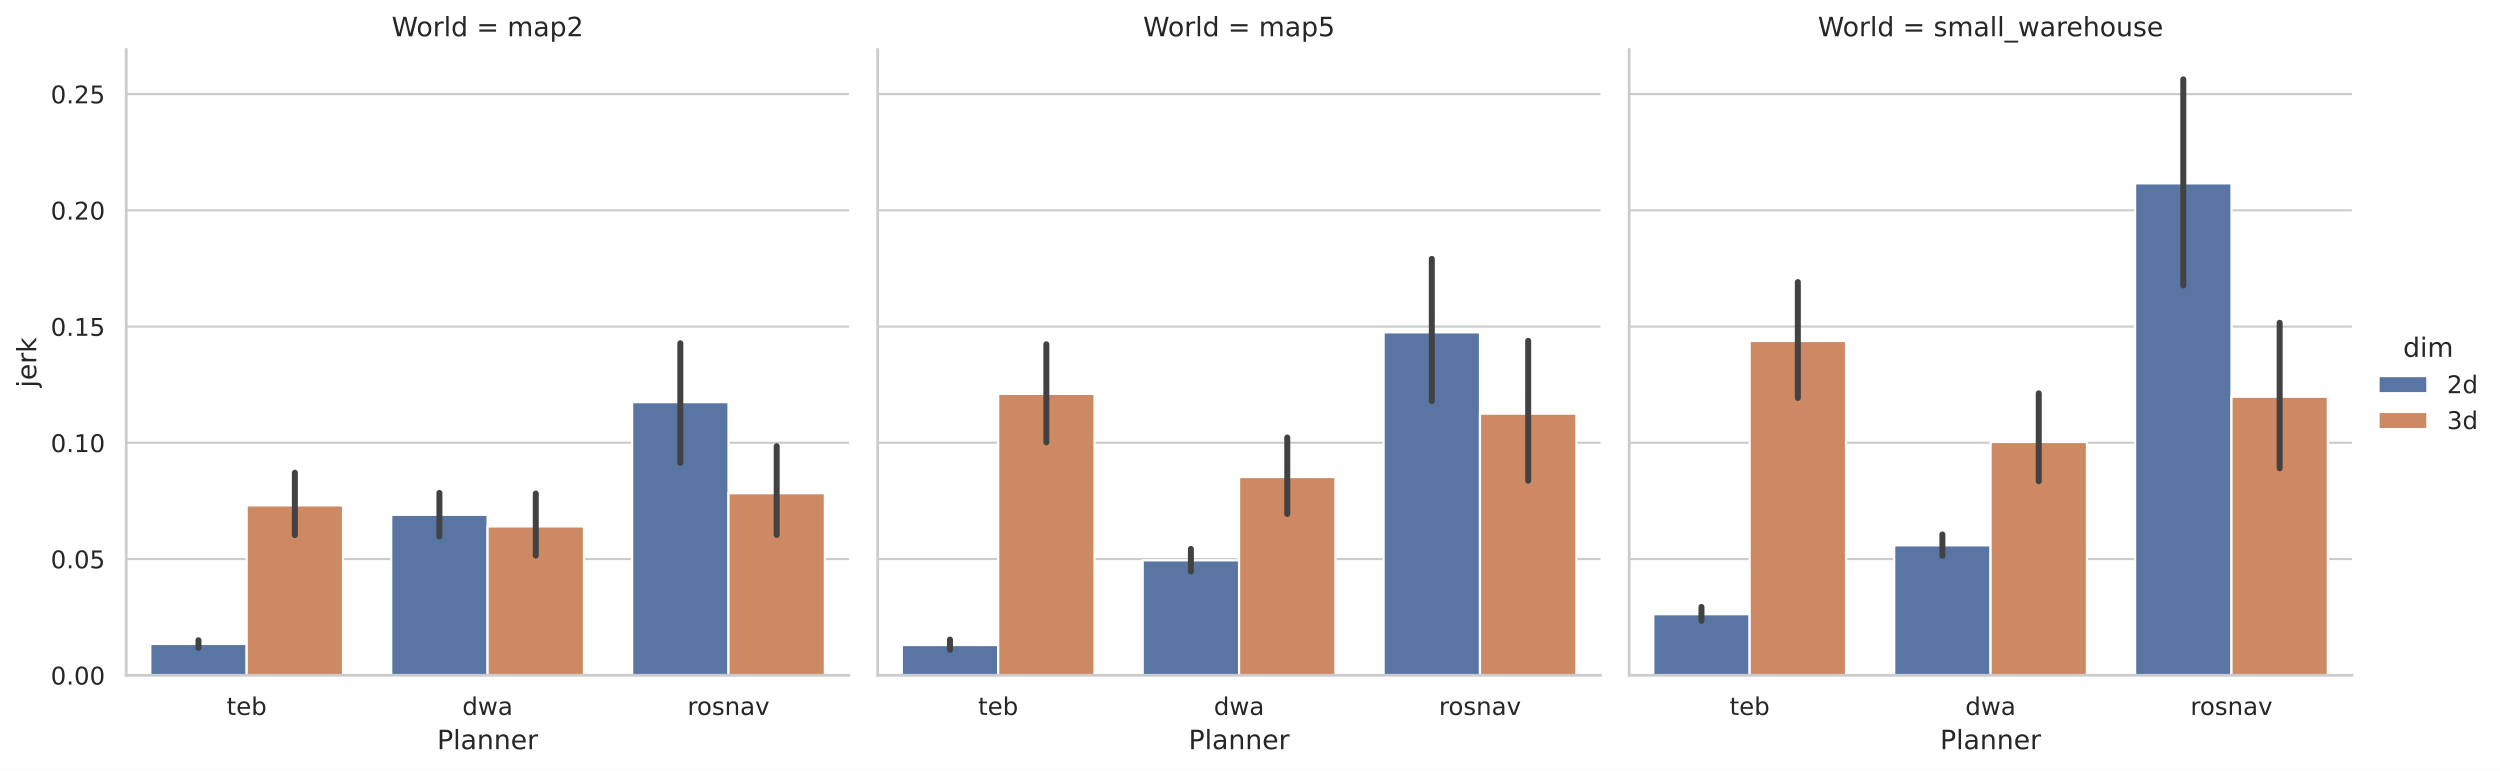
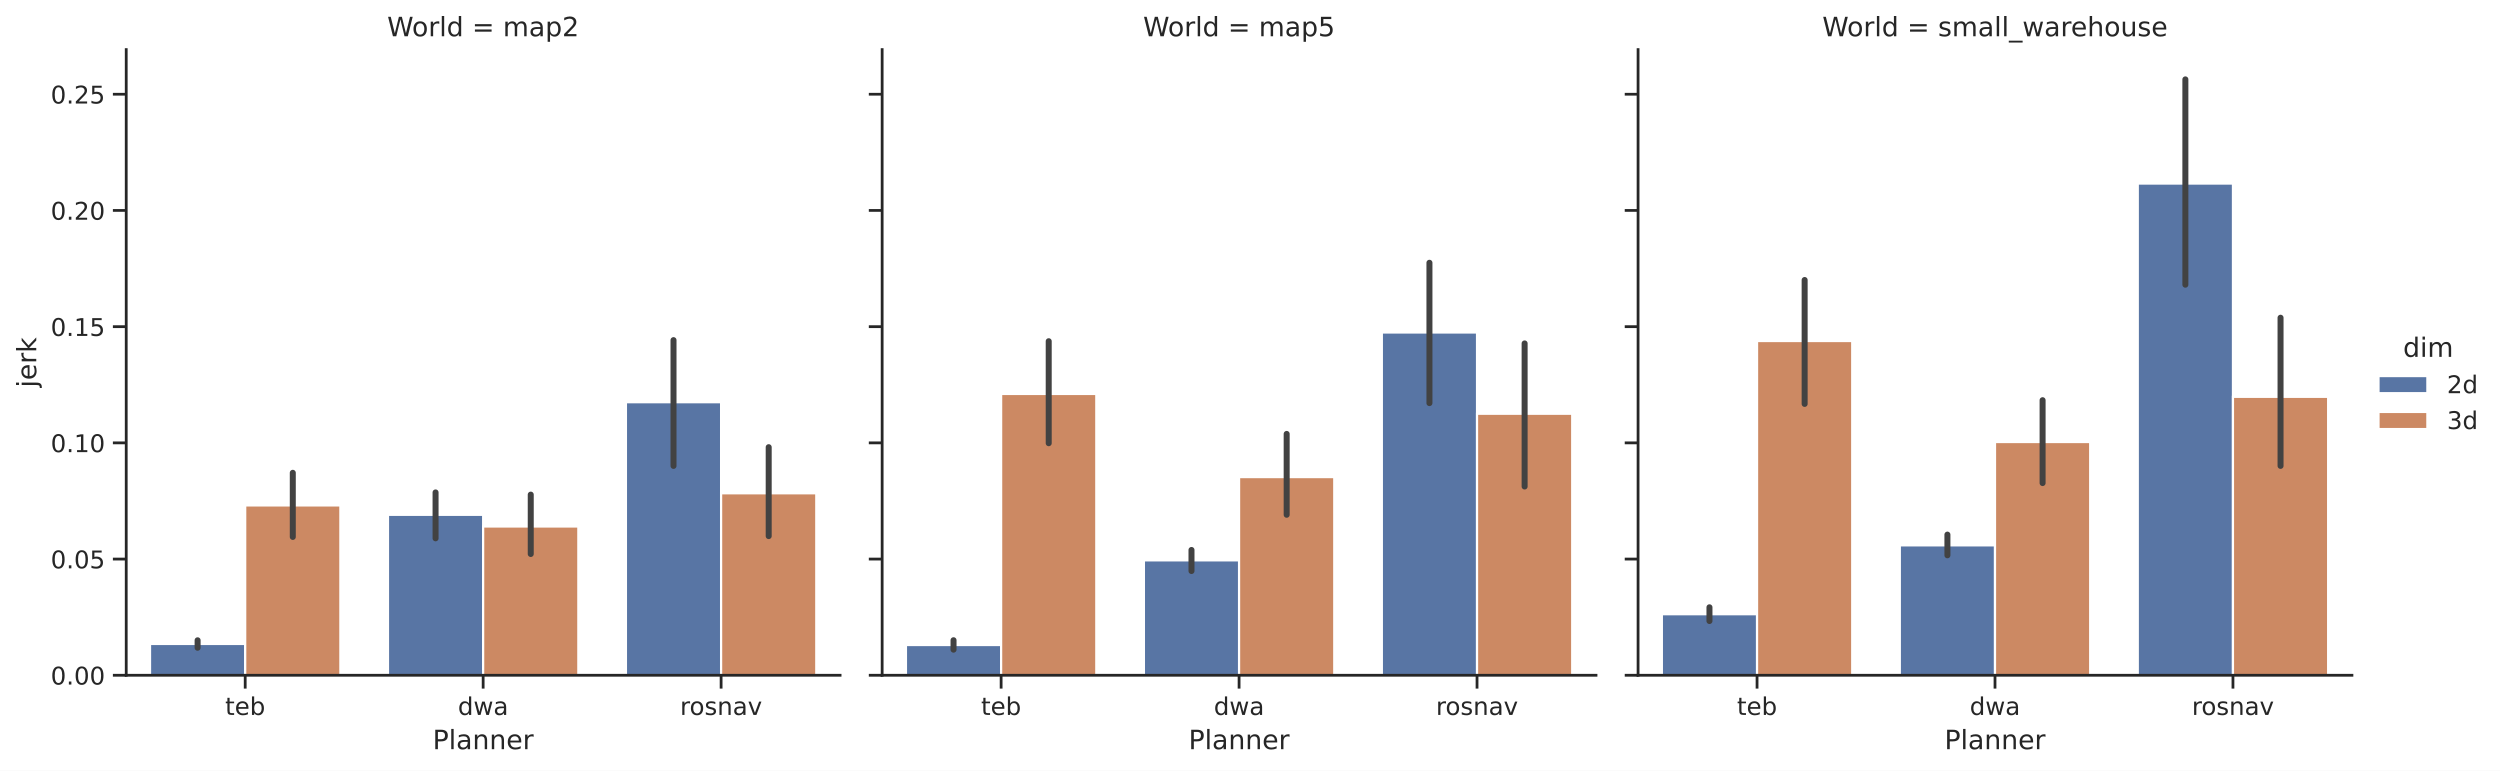
<svg xmlns="http://www.w3.org/2000/svg" xmlns:xlink="http://www.w3.org/1999/xlink" width="1125.103pt" height="346.858pt" viewBox="0 0 1125.103 346.858" version="1.1">
  <defs>
    <style type="text/css">*{stroke-linejoin: round; stroke-linecap: butt}</style>
  </defs>
  <g id="figure_1">
    <g id="patch_1">
      <path d="M 0 346.858  L 1125.103 346.858  L 1125.103 0  L 0 0  z " style="fill: #ffffff" />
    </g>
    <g id="axes_1">
      <g id="patch_2">
-         <path d="M 56.806 303.898  L 382.066 303.898  L 382.066 22.318  L 56.806 22.318  z " style="fill: #ffffff" />
+         <path d="M 56.806 303.898  L 378.072 303.898  L 378.072 22.318  L 56.806 22.318  z " style="fill: #ffffff" />
      </g>
      <g id="matplotlib.axis_1">
        <g id="xtick_1">
+           <g id="line2d_1">
+             <defs>
+               <path id="m06a3ede26d" d="M 0 0  L 0 6  " style="stroke: #262626; stroke-width: 1.25" />
+             </defs>
+             <g>
+               <use xlink:href="#m06a3ede26d" x="110.35" y="303.898" style="fill: #262626; stroke: #262626; stroke-width: 1.25" />
+             </g>
+           </g>
          <g id="text_1">
-             <g style="fill: #262626" transform="translate(101.9839 321.7564)scale(0.11 -0.11)">
+             <g style="fill: #262626" transform="translate(101.3183 321.7564)scale(0.11 -0.11)">
              <defs>
                <path id="DejaVuSans-74" d="M 1172 4494  L 1172 3500  L 2356 3500  L 2356 3053  L 1172 3053  L 1172 1153  Q 1172 725 1289 603  Q 1406 481 1766 481  L 2356 481  L 2356 0  L 1766 0  Q 1100 0 847 248  Q 594 497 594 1153  L 594 3053  L 172 3053  L 172 3500  L 594 3500  L 594 4494  L 1172 4494  z " transform="scale(0.015625)" />
                <path id="DejaVuSans-65" d="M 3597 1894  L 3597 1613  L 953 1613  Q 991 1019 1311 708  Q 1631 397 2203 397  Q 2534 397 2845 478  Q 3156 559 3463 722  L 3463 178  Q 3153 47 2828 -22  Q 2503 -91 2169 -91  Q 1331 -91 842 396  Q 353 884 353 1716  Q 353 2575 817 3079  Q 1281 3584 2069 3584  Q 2775 3584 3186 3129  Q 3597 2675 3597 1894  z M 3022 2063  Q 3016 2534 2758 2815  Q 2500 3097 2075 3097  Q 1594 3097 1305 2825  Q 1016 2553 972 2059  L 3022 2063  z " transform="scale(0.015625)" />
                <path id="DejaVuSans-62" d="M 3116 1747  Q 3116 2381 2855 2742  Q 2594 3103 2138 3103  Q 1681 3103 1420 2742  Q 1159 2381 1159 1747  Q 1159 1113 1420 752  Q 1681 391 2138 391  Q 2594 391 2855 752  Q 3116 1113 3116 1747  z M 1159 2969  Q 1341 3281 1617 3432  Q 1894 3584 2278 3584  Q 2916 3584 3314 3078  Q 3713 2572 3713 1747  Q 3713 922 3314 415  Q 2916 -91 2278 -91  Q 1894 -91 1617 61  Q 1341 213 1159 525  L 1159 0  L 581 0  L 581 4863  L 1159 4863  L 1159 2969  z " transform="scale(0.015625)" />
              </defs>
              <use xlink:href="#DejaVuSans-74" />
              <use xlink:href="#DejaVuSans-65" x="39.209" />
              <use xlink:href="#DejaVuSans-62" x="100.732" />
            </g>
          </g>
        </g>
        <g id="xtick_2">
+           <g id="line2d_2">
+             <g>
+               <use xlink:href="#m06a3ede26d" x="217.439" y="303.898" style="fill: #262626; stroke: #262626; stroke-width: 1.25" />
+             </g>
+           </g>
          <g id="text_2">
-             <g style="fill: #262626" transform="translate(208.076 321.7564)scale(0.11 -0.11)">
+             <g style="fill: #262626" transform="translate(206.0791 321.7564)scale(0.11 -0.11)">
              <defs>
                <path id="DejaVuSans-64" d="M 2906 2969  L 2906 4863  L 3481 4863  L 3481 0  L 2906 0  L 2906 525  Q 2725 213 2448 61  Q 2172 -91 1784 -91  Q 1150 -91 751 415  Q 353 922 353 1747  Q 353 2572 751 3078  Q 1150 3584 1784 3584  Q 2172 3584 2448 3432  Q 2725 3281 2906 2969  z M 947 1747  Q 947 1113 1208 752  Q 1469 391 1925 391  Q 2381 391 2643 752  Q 2906 1113 2906 1747  Q 2906 2381 2643 2742  Q 2381 3103 1925 3103  Q 1469 3103 1208 2742  Q 947 2381 947 1747  z " transform="scale(0.015625)" />
                <path id="DejaVuSans-77" d="M 269 3500  L 844 3500  L 1563 769  L 2278 3500  L 2956 3500  L 3675 769  L 4391 3500  L 4966 3500  L 4050 0  L 3372 0  L 2619 2869  L 1863 0  L 1184 0  L 269 3500  z " transform="scale(0.015625)" />
                <path id="DejaVuSans-61" d="M 2194 1759  Q 1497 1759 1228 1600  Q 959 1441 959 1056  Q 959 750 1161 570  Q 1363 391 1709 391  Q 2188 391 2477 730  Q 2766 1069 2766 1631  L 2766 1759  L 2194 1759  z M 3341 1997  L 3341 0  L 2766 0  L 2766 531  Q 2569 213 2275 61  Q 1981 -91 1556 -91  Q 1019 -91 701 211  Q 384 513 384 1019  Q 384 1609 779 1909  Q 1175 2209 1959 2209  L 2766 2209  L 2766 2266  Q 2766 2663 2505 2880  Q 2244 3097 1772 3097  Q 1472 3097 1187 3025  Q 903 2953 641 2809  L 641 3341  Q 956 3463 1253 3523  Q 1550 3584 1831 3584  Q 2591 3584 2966 3190  Q 3341 2797 3341 1997  z " transform="scale(0.015625)" />
              </defs>
              <use xlink:href="#DejaVuSans-64" />
              <use xlink:href="#DejaVuSans-77" x="63.477" />
              <use xlink:href="#DejaVuSans-61" x="145.264" />
            </g>
          </g>
        </g>
        <g id="xtick_3">
+           <g id="line2d_3">
+             <g>
+               <use xlink:href="#m06a3ede26d" x="324.528" y="303.898" style="fill: #262626; stroke: #262626; stroke-width: 1.25" />
+             </g>
+           </g>
          <g id="text_3">
-             <g style="fill: #262626" transform="translate(309.377 321.7564)scale(0.11 -0.11)">
+             <g style="fill: #262626" transform="translate(306.0488 321.7564)scale(0.11 -0.11)">
              <defs>
                <path id="DejaVuSans-72" d="M 2631 2963  Q 2534 3019 2420 3045  Q 2306 3072 2169 3072  Q 1681 3072 1420 2755  Q 1159 2438 1159 1844  L 1159 0  L 581 0  L 581 3500  L 1159 3500  L 1159 2956  Q 1341 3275 1631 3429  Q 1922 3584 2338 3584  Q 2397 3584 2469 3576  Q 2541 3569 2628 3553  L 2631 2963  z " transform="scale(0.015625)" />
                <path id="DejaVuSans-6f" d="M 1959 3097  Q 1497 3097 1228 2736  Q 959 2375 959 1747  Q 959 1119 1226 758  Q 1494 397 1959 397  Q 2419 397 2687 759  Q 2956 1122 2956 1747  Q 2956 2369 2687 2733  Q 2419 3097 1959 3097  z M 1959 3584  Q 2709 3584 3137 3096  Q 3566 2609 3566 1747  Q 3566 888 3137 398  Q 2709 -91 1959 -91  Q 1206 -91 779 398  Q 353 888 353 1747  Q 353 2609 779 3096  Q 1206 3584 1959 3584  z " transform="scale(0.015625)" />
                <path id="DejaVuSans-73" d="M 2834 3397  L 2834 2853  Q 2591 2978 2328 3040  Q 2066 3103 1784 3103  Q 1356 3103 1142 2972  Q 928 2841 928 2578  Q 928 2378 1081 2264  Q 1234 2150 1697 2047  L 1894 2003  Q 2506 1872 2764 1633  Q 3022 1394 3022 966  Q 3022 478 2636 193  Q 2250 -91 1575 -91  Q 1294 -91 989 -36  Q 684 19 347 128  L 347 722  Q 666 556 975 473  Q 1284 391 1588 391  Q 1994 391 2212 530  Q 2431 669 2431 922  Q 2431 1156 2273 1281  Q 2116 1406 1581 1522  L 1381 1569  Q 847 1681 609 1914  Q 372 2147 372 2553  Q 372 3047 722 3315  Q 1072 3584 1716 3584  Q 2034 3584 2315 3537  Q 2597 3491 2834 3397  z " transform="scale(0.015625)" />
                <path id="DejaVuSans-6e" d="M 3513 2113  L 3513 0  L 2938 0  L 2938 2094  Q 2938 2591 2744 2837  Q 2550 3084 2163 3084  Q 1697 3084 1428 2787  Q 1159 2491 1159 1978  L 1159 0  L 581 0  L 581 3500  L 1159 3500  L 1159 2956  Q 1366 3272 1645 3428  Q 1925 3584 2291 3584  Q 2894 3584 3203 3211  Q 3513 2838 3513 2113  z " transform="scale(0.015625)" />
                <path id="DejaVuSans-76" d="M 191 3500  L 800 3500  L 1894 563  L 2988 3500  L 3597 3500  L 2284 0  L 1503 0  L 191 3500  z " transform="scale(0.015625)" />
              </defs>
              <use xlink:href="#DejaVuSans-72" />
              <use xlink:href="#DejaVuSans-6f" x="38.863" />
              <use xlink:href="#DejaVuSans-73" x="100.045" />
              <use xlink:href="#DejaVuSans-6e" x="152.145" />
              <use xlink:href="#DejaVuSans-61" x="215.523" />
              <use xlink:href="#DejaVuSans-76" x="276.803" />
            </g>
          </g>
        </g>
        <g id="text_4">
-           <g style="fill: #262626" transform="translate(196.7111 337.1622)scale(0.12 -0.12)">
+           <g style="fill: #262626" transform="translate(194.7141 337.1622)scale(0.12 -0.12)">
            <defs>
              <path id="DejaVuSans-50" d="M 1259 4147  L 1259 2394  L 2053 2394  Q 2494 2394 2734 2622  Q 2975 2850 2975 3272  Q 2975 3691 2734 3919  Q 2494 4147 2053 4147  L 1259 4147  z M 628 4666  L 2053 4666  Q 2838 4666 3239 4311  Q 3641 3956 3641 3272  Q 3641 2581 3239 2228  Q 2838 1875 2053 1875  L 1259 1875  L 1259 0  L 628 0  L 628 4666  z " transform="scale(0.015625)" />
              <path id="DejaVuSans-6c" d="M 603 4863  L 1178 4863  L 1178 0  L 603 0  L 603 4863  z " transform="scale(0.015625)" />
            </defs>
            <use xlink:href="#DejaVuSans-50" />
            <use xlink:href="#DejaVuSans-6c" x="60.303" />
            <use xlink:href="#DejaVuSans-61" x="88.086" />
            <use xlink:href="#DejaVuSans-6e" x="149.365" />
            <use xlink:href="#DejaVuSans-6e" x="212.744" />
            <use xlink:href="#DejaVuSans-65" x="276.123" />
            <use xlink:href="#DejaVuSans-72" x="337.646" />
          </g>
        </g>
      </g>
      <g id="matplotlib.axis_2">
        <g id="ytick_1">
-           <g id="line2d_1">
-             <path d="M 56.806 303.898  L 382.066 303.898  " clip-path="url(#pc12d91e313)" style="fill: none; stroke: #cccccc; stroke-linecap: round" />
+           <g id="line2d_4">
+             <defs>
+               <path id="m9b0da2f664" d="M 0 0  L -6 0  " style="stroke: #262626; stroke-width: 1.25" />
+             </defs>
+             <g>
+               <use xlink:href="#m9b0da2f664" x="56.806" y="303.898" style="fill: #262626; stroke: #262626; stroke-width: 1.25" />
+             </g>
          </g>
          <g id="text_5">
            <g style="fill: #262626" transform="translate(22.81375 308.0773)scale(0.11 -0.11)">
              <defs>
                <path id="DejaVuSans-30" d="M 2034 4250  Q 1547 4250 1301 3770  Q 1056 3291 1056 2328  Q 1056 1369 1301 889  Q 1547 409 2034 409  Q 2525 409 2770 889  Q 3016 1369 3016 2328  Q 3016 3291 2770 3770  Q 2525 4250 2034 4250  z M 2034 4750  Q 2819 4750 3233 4129  Q 3647 3509 3647 2328  Q 3647 1150 3233 529  Q 2819 -91 2034 -91  Q 1250 -91 836 529  Q 422 1150 422 2328  Q 422 3509 836 4129  Q 1250 4750 2034 4750  z " transform="scale(0.015625)" />
                <path id="DejaVuSans-2e" d="M 684 794  L 1344 794  L 1344 0  L 684 0  L 684 794  z " transform="scale(0.015625)" />
              </defs>
              <use xlink:href="#DejaVuSans-30" />
              <use xlink:href="#DejaVuSans-2e" x="63.623" />
              <use xlink:href="#DejaVuSans-30" x="95.41" />
              <use xlink:href="#DejaVuSans-30" x="159.033" />
            </g>
          </g>
        </g>
        <g id="ytick_2">
-           <g id="line2d_2">
-             <path d="M 56.806 251.585  L 382.066 251.585  " clip-path="url(#pc12d91e313)" style="fill: none; stroke: #cccccc; stroke-linecap: round" />
+           <g id="line2d_5">
+             <g>
+               <use xlink:href="#m9b0da2f664" x="56.806" y="251.601" style="fill: #262626; stroke: #262626; stroke-width: 1.25" />
+             </g>
          </g>
          <g id="text_6">
-             <g style="fill: #262626" transform="translate(22.81375 255.7644)scale(0.11 -0.11)">
+             <g style="fill: #262626" transform="translate(22.81375 255.7798)scale(0.11 -0.11)">
              <defs>
                <path id="DejaVuSans-35" d="M 691 4666  L 3169 4666  L 3169 4134  L 1269 4134  L 1269 2991  Q 1406 3038 1543 3061  Q 1681 3084 1819 3084  Q 2600 3084 3056 2656  Q 3513 2228 3513 1497  Q 3513 744 3044 326  Q 2575 -91 1722 -91  Q 1428 -91 1123 -41  Q 819 9 494 109  L 494 744  Q 775 591 1075 516  Q 1375 441 1709 441  Q 2250 441 2565 725  Q 2881 1009 2881 1497  Q 2881 1984 2565 2268  Q 2250 2553 1709 2553  Q 1456 2553 1204 2497  Q 953 2441 691 2322  L 691 4666  z " transform="scale(0.015625)" />
              </defs>
              <use xlink:href="#DejaVuSans-30" />
              <use xlink:href="#DejaVuSans-2e" x="63.623" />
              <use xlink:href="#DejaVuSans-30" x="95.41" />
              <use xlink:href="#DejaVuSans-35" x="159.033" />
            </g>
          </g>
        </g>
        <g id="ytick_3">
-           <g id="line2d_3">
-             <path d="M 56.806 199.272  L 382.066 199.272  " clip-path="url(#pc12d91e313)" style="fill: none; stroke: #cccccc; stroke-linecap: round" />
+           <g id="line2d_6">
+             <g>
+               <use xlink:href="#m9b0da2f664" x="56.806" y="199.303" style="fill: #262626; stroke: #262626; stroke-width: 1.25" />
+             </g>
          </g>
          <g id="text_7">
-             <g style="fill: #262626" transform="translate(22.81375 203.4516)scale(0.11 -0.11)">
+             <g style="fill: #262626" transform="translate(22.81375 203.4824)scale(0.11 -0.11)">
              <defs>
                <path id="DejaVuSans-31" d="M 794 531  L 1825 531  L 1825 4091  L 703 3866  L 703 4441  L 1819 4666  L 2450 4666  L 2450 531  L 3481 531  L 3481 0  L 794 0  L 794 531  z " transform="scale(0.015625)" />
              </defs>
              <use xlink:href="#DejaVuSans-30" />
              <use xlink:href="#DejaVuSans-2e" x="63.623" />
              <use xlink:href="#DejaVuSans-31" x="95.41" />
              <use xlink:href="#DejaVuSans-30" x="159.033" />
            </g>
          </g>
        </g>
        <g id="ytick_4">
-           <g id="line2d_4">
-             <path d="M 56.806 146.96  L 382.066 146.96  " clip-path="url(#pc12d91e313)" style="fill: none; stroke: #cccccc; stroke-linecap: round" />
+           <g id="line2d_7">
+             <g>
+               <use xlink:href="#m9b0da2f664" x="56.806" y="147.006" style="fill: #262626; stroke: #262626; stroke-width: 1.25" />
+             </g>
          </g>
          <g id="text_8">
-             <g style="fill: #262626" transform="translate(22.81375 151.1388)scale(0.11 -0.11)">
+             <g style="fill: #262626" transform="translate(22.81375 151.1849)scale(0.11 -0.11)">
              <use xlink:href="#DejaVuSans-30" />
              <use xlink:href="#DejaVuSans-2e" x="63.623" />
              <use xlink:href="#DejaVuSans-31" x="95.41" />
              <use xlink:href="#DejaVuSans-35" x="159.033" />
            </g>
          </g>
        </g>
        <g id="ytick_5">
-           <g id="line2d_5">
-             <path d="M 56.806 94.647  L 382.066 94.647  " clip-path="url(#pc12d91e313)" style="fill: none; stroke: #cccccc; stroke-linecap: round" />
+           <g id="line2d_8">
+             <g>
+               <use xlink:href="#m9b0da2f664" x="56.806" y="94.708" style="fill: #262626; stroke: #262626; stroke-width: 1.25" />
+             </g>
          </g>
          <g id="text_9">
-             <g style="fill: #262626" transform="translate(22.81375 98.82599)scale(0.11 -0.11)">
+             <g style="fill: #262626" transform="translate(22.81375 98.8875)scale(0.11 -0.11)">
              <defs>
                <path id="DejaVuSans-32" d="M 1228 531  L 3431 531  L 3431 0  L 469 0  L 469 531  Q 828 903 1448 1529  Q 2069 2156 2228 2338  Q 2531 2678 2651 2914  Q 2772 3150 2772 3378  Q 2772 3750 2511 3984  Q 2250 4219 1831 4219  Q 1534 4219 1204 4116  Q 875 4013 500 3803  L 500 4441  Q 881 4594 1212 4672  Q 1544 4750 1819 4750  Q 2544 4750 2975 4387  Q 3406 4025 3406 3419  Q 3406 3131 3298 2873  Q 3191 2616 2906 2266  Q 2828 2175 2409 1742  Q 1991 1309 1228 531  z " transform="scale(0.015625)" />
              </defs>
              <use xlink:href="#DejaVuSans-30" />
              <use xlink:href="#DejaVuSans-2e" x="63.623" />
              <use xlink:href="#DejaVuSans-32" x="95.41" />
              <use xlink:href="#DejaVuSans-30" x="159.033" />
            </g>
          </g>
        </g>
        <g id="ytick_6">
-           <g id="line2d_6">
-             <path d="M 56.806 42.334  L 382.066 42.334  " clip-path="url(#pc12d91e313)" style="fill: none; stroke: #cccccc; stroke-linecap: round" />
+           <g id="line2d_9">
+             <g>
+               <use xlink:href="#m9b0da2f664" x="56.806" y="42.411" style="fill: #262626; stroke: #262626; stroke-width: 1.25" />
+             </g>
          </g>
          <g id="text_10">
-             <g style="fill: #262626" transform="translate(22.81375 46.51318)scale(0.11 -0.11)">
+             <g style="fill: #262626" transform="translate(22.81375 46.59006)scale(0.11 -0.11)">
              <use xlink:href="#DejaVuSans-30" />
              <use xlink:href="#DejaVuSans-2e" x="63.623" />
              <use xlink:href="#DejaVuSans-32" x="95.41" />
              <use xlink:href="#DejaVuSans-35" x="159.033" />
            </g>
          </g>
        </g>
        <g id="text_11">
          <g style="fill: #262626" transform="translate(16.31812 174.4078)rotate(-90)scale(0.12 -0.12)">
            <defs>
              <path id="DejaVuSans-6a" d="M 603 3500  L 1178 3500  L 1178 -63  Q 1178 -731 923 -1031  Q 669 -1331 103 -1331  L -116 -1331  L -116 -844  L 38 -844  Q 366 -844 484 -692  Q 603 -541 603 -63  L 603 3500  z M 603 4863  L 1178 4863  L 1178 4134  L 603 4134  L 603 4863  z " transform="scale(0.015625)" />
              <path id="DejaVuSans-6b" d="M 581 4863  L 1159 4863  L 1159 1991  L 2875 3500  L 3609 3500  L 1753 1863  L 3688 0  L 2938 0  L 1159 1709  L 1159 0  L 581 0  L 581 4863  z " transform="scale(0.015625)" />
            </defs>
            <use xlink:href="#DejaVuSans-6a" />
            <use xlink:href="#DejaVuSans-65" x="27.783" />
            <use xlink:href="#DejaVuSans-72" x="89.307" />
            <use xlink:href="#DejaVuSans-6b" x="130.42" />
          </g>
        </g>
      </g>
      <g id="patch_3">
-         <path d="M 67.648 303.898  L 111.016 303.898  L 111.016 289.817  L 67.648 289.817  z " clip-path="url(#pc12d91e313)" style="fill: #5875a4; stroke: #ffffff; stroke-linejoin: miter" />
+         <path d="M 67.515 303.898  L 110.35 303.898  L 110.35 289.822  L 67.515 289.822  z " clip-path="url(#p354622727c)" style="fill: #5875a4; stroke: #ffffff; stroke-linejoin: miter" />
      </g>
      <g id="patch_4">
-         <path d="M 176.068 303.898  L 219.436 303.898  L 219.436 231.681  L 176.068 231.681  z " clip-path="url(#pc12d91e313)" style="fill: #5875a4; stroke: #ffffff; stroke-linejoin: miter" />
+         <path d="M 174.604 303.898  L 217.439 303.898  L 217.439 231.702  L 174.604 231.702  z " clip-path="url(#p354622727c)" style="fill: #5875a4; stroke: #ffffff; stroke-linejoin: miter" />
      </g>
      <g id="patch_5">
-         <path d="M 284.488 303.898  L 327.856 303.898  L 327.856 180.976  L 284.488 180.976  z " clip-path="url(#pc12d91e313)" style="fill: #5875a4; stroke: #ffffff; stroke-linejoin: miter" />
+         <path d="M 281.692 303.898  L 324.528 303.898  L 324.528 181.012  L 281.692 181.012  z " clip-path="url(#p354622727c)" style="fill: #5875a4; stroke: #ffffff; stroke-linejoin: miter" />
      </g>
      <g id="patch_6">
-         <path d="M 111.016 303.898  L 154.384 303.898  L 154.384 227.445  L 111.016 227.445  z " clip-path="url(#pc12d91e313)" style="fill: #cc8963; stroke: #ffffff; stroke-linejoin: miter" />
+         <path d="M 110.35 303.898  L 153.186 303.898  L 153.186 227.468  L 110.35 227.468  z " clip-path="url(#p354622727c)" style="fill: #cc8963; stroke: #ffffff; stroke-linejoin: miter" />
      </g>
      <g id="patch_7">
-         <path d="M 219.436 303.898  L 262.804 303.898  L 262.804 236.921  L 219.436 236.921  z " clip-path="url(#pc12d91e313)" style="fill: #cc8963; stroke: #ffffff; stroke-linejoin: miter" />
+         <path d="M 217.439 303.898  L 260.275 303.898  L 260.275 236.941  L 217.439 236.941  z " clip-path="url(#p354622727c)" style="fill: #cc8963; stroke: #ffffff; stroke-linejoin: miter" />
      </g>
      <g id="patch_8">
-         <path d="M 327.856 303.898  L 371.224 303.898  L 371.224 221.981  L 327.856 221.981  z " clip-path="url(#pc12d91e313)" style="fill: #cc8963; stroke: #ffffff; stroke-linejoin: miter" />
-       </g>
-       <g id="line2d_7">
-         <path d="M 89.332 291.523  L 89.332 288.134  " clip-path="url(#pc12d91e313)" style="fill: none; stroke: #424242; stroke-width: 2.7; stroke-linecap: round" />
-       </g>
-       <g id="line2d_8">
-         <path d="M 197.752 241.389  L 197.752 221.819  " clip-path="url(#pc12d91e313)" style="fill: none; stroke: #424242; stroke-width: 2.7; stroke-linecap: round" />
-       </g>
-       <g id="line2d_9">
-         <path d="M 306.172 208.266  L 306.172 154.476  " clip-path="url(#pc12d91e313)" style="fill: none; stroke: #424242; stroke-width: 2.7; stroke-linecap: round" />
+         <path d="M 324.528 303.898  L 367.363 303.898  L 367.363 222.005  L 324.528 222.005  z " clip-path="url(#p354622727c)" style="fill: #cc8963; stroke: #ffffff; stroke-linejoin: miter" />
      </g>
      <g id="line2d_10">
-         <path d="M 132.7 240.814  L 132.7 212.74  " clip-path="url(#pc12d91e313)" style="fill: none; stroke: #424242; stroke-width: 2.7; stroke-linecap: round" />
+         <path d="M 88.933 291.521  L 88.933 288.154  " clip-path="url(#p354622727c)" style="fill: none; stroke: #424242; stroke-width: 2.7; stroke-linecap: round" />
      </g>
      <g id="line2d_11">
-         <path d="M 241.12 250.02  L 241.12 222.119  " clip-path="url(#pc12d91e313)" style="fill: none; stroke: #424242; stroke-width: 2.7; stroke-linecap: round" />
+         <path d="M 196.021 242.269  L 196.021 221.611  " clip-path="url(#p354622727c)" style="fill: none; stroke: #424242; stroke-width: 2.7; stroke-linecap: round" />
      </g>
      <g id="line2d_12">
-         <path d="M 349.54 240.718  L 349.54 200.807  " clip-path="url(#pc12d91e313)" style="fill: none; stroke: #424242; stroke-width: 2.7; stroke-linecap: round" />
+         <path d="M 303.11 209.682  L 303.11 153.073  " clip-path="url(#p354622727c)" style="fill: none; stroke: #424242; stroke-width: 2.7; stroke-linecap: round" />
+       </g>
+       <g id="line2d_13">
+         <path d="M 131.768 241.638  L 131.768 212.779  " clip-path="url(#p354622727c)" style="fill: none; stroke: #424242; stroke-width: 2.7; stroke-linecap: round" />
+       </g>
+       <g id="line2d_14">
+         <path d="M 238.857 249.319  L 238.857 222.598  " clip-path="url(#p354622727c)" style="fill: none; stroke: #424242; stroke-width: 2.7; stroke-linecap: round" />
+       </g>
+       <g id="line2d_15">
+         <path d="M 345.946 241.269  L 345.946 201.249  " clip-path="url(#p354622727c)" style="fill: none; stroke: #424242; stroke-width: 2.7; stroke-linecap: round" />
      </g>
      <g id="patch_9">
-         <path d="M 56.806 303.898  L 56.806 22.318  " style="fill: none; stroke: #cccccc; stroke-width: 1.25; stroke-linejoin: miter; stroke-linecap: square" />
+         <path d="M 56.806 303.898  L 56.806 22.318  " style="fill: none; stroke: #262626; stroke-width: 1.25; stroke-linejoin: miter; stroke-linecap: square" />
      </g>
      <g id="patch_10">
-         <path d="M 56.806 303.898  L 382.066 303.898  " style="fill: none; stroke: #cccccc; stroke-width: 1.25; stroke-linejoin: miter; stroke-linecap: square" />
+         <path d="M 56.806 303.898  L 378.072 303.898  " style="fill: none; stroke: #262626; stroke-width: 1.25; stroke-linejoin: miter; stroke-linecap: square" />
      </g>
      <g id="text_12">
-         <g style="fill: #262626" transform="translate(176.2529 16.31812)scale(0.12 -0.12)">
+         <g style="fill: #262626" transform="translate(174.256 16.31812)scale(0.12 -0.12)">
          <defs>
            <path id="DejaVuSans-57" d="M 213 4666  L 850 4666  L 1831 722  L 2809 4666  L 3519 4666  L 4500 722  L 5478 4666  L 6119 4666  L 4947 0  L 4153 0  L 3169 4050  L 2175 0  L 1381 0  L 213 4666  z " transform="scale(0.015625)" />
            <path id="DejaVuSans-20" transform="scale(0.015625)" />
            <path id="DejaVuSans-3d" d="M 678 2906  L 4684 2906  L 4684 2381  L 678 2381  L 678 2906  z M 678 1631  L 4684 1631  L 4684 1100  L 678 1100  L 678 1631  z " transform="scale(0.015625)" />
            <path id="DejaVuSans-6d" d="M 3328 2828  Q 3544 3216 3844 3400  Q 4144 3584 4550 3584  Q 5097 3584 5394 3201  Q 5691 2819 5691 2113  L 5691 0  L 5113 0  L 5113 2094  Q 5113 2597 4934 2840  Q 4756 3084 4391 3084  Q 3944 3084 3684 2787  Q 3425 2491 3425 1978  L 3425 0  L 2847 0  L 2847 2094  Q 2847 2600 2669 2842  Q 2491 3084 2119 3084  Q 1678 3084 1418 2786  Q 1159 2488 1159 1978  L 1159 0  L 581 0  L 581 3500  L 1159 3500  L 1159 2956  Q 1356 3278 1631 3431  Q 1906 3584 2284 3584  Q 2666 3584 2933 3390  Q 3200 3197 3328 2828  z " transform="scale(0.015625)" />
            <path id="DejaVuSans-70" d="M 1159 525  L 1159 -1331  L 581 -1331  L 581 3500  L 1159 3500  L 1159 2969  Q 1341 3281 1617 3432  Q 1894 3584 2278 3584  Q 2916 3584 3314 3078  Q 3713 2572 3713 1747  Q 3713 922 3314 415  Q 2916 -91 2278 -91  Q 1894 -91 1617 61  Q 1341 213 1159 525  z M 3116 1747  Q 3116 2381 2855 2742  Q 2594 3103 2138 3103  Q 1681 3103 1420 2742  Q 1159 2381 1159 1747  Q 1159 1113 1420 752  Q 1681 391 2138 391  Q 2594 391 2855 752  Q 3116 1113 3116 1747  z " transform="scale(0.015625)" />
          </defs>
          <use xlink:href="#DejaVuSans-57" />
          <use xlink:href="#DejaVuSans-6f" x="93.002" />
          <use xlink:href="#DejaVuSans-72" x="154.184" />
          <use xlink:href="#DejaVuSans-6c" x="195.297" />
          <use xlink:href="#DejaVuSans-64" x="223.08" />
          <use xlink:href="#DejaVuSans-20" x="286.557" />
          <use xlink:href="#DejaVuSans-3d" x="318.344" />
          <use xlink:href="#DejaVuSans-20" x="402.133" />
          <use xlink:href="#DejaVuSans-6d" x="433.92" />
          <use xlink:href="#DejaVuSans-61" x="531.332" />
          <use xlink:href="#DejaVuSans-70" x="592.611" />
          <use xlink:href="#DejaVuSans-32" x="656.088" />
        </g>
      </g>
    </g>
    <g id="axes_2">
      <g id="patch_11">
-         <path d="M 395.006 303.898  L 720.267 303.898  L 720.267 22.318  L 395.006 22.318  z " style="fill: #ffffff" />
+         <path d="M 397.003 303.898  L 718.27 303.898  L 718.27 22.318  L 397.003 22.318  z " style="fill: #ffffff" />
      </g>
      <g id="matplotlib.axis_3">
        <g id="xtick_4">
+           <g id="line2d_16">
+             <g>
+               <use xlink:href="#m06a3ede26d" x="450.548" y="303.898" style="fill: #262626; stroke: #262626; stroke-width: 1.25" />
+             </g>
+           </g>
          <g id="text_13">
-             <g style="fill: #262626" transform="translate(440.1843 321.7564)scale(0.11 -0.11)">
+             <g style="fill: #262626" transform="translate(441.5155 321.7564)scale(0.11 -0.11)">
              <use xlink:href="#DejaVuSans-74" />
              <use xlink:href="#DejaVuSans-65" x="39.209" />
              <use xlink:href="#DejaVuSans-62" x="100.732" />
            </g>
          </g>
        </g>
        <g id="xtick_5">
+           <g id="line2d_17">
+             <g>
+               <use xlink:href="#m06a3ede26d" x="557.636" y="303.898" style="fill: #262626; stroke: #262626; stroke-width: 1.25" />
+             </g>
+           </g>
          <g id="text_14">
            <g style="fill: #262626" transform="translate(546.2763 321.7564)scale(0.11 -0.11)">
              <use xlink:href="#DejaVuSans-64" />
              <use xlink:href="#DejaVuSans-77" x="63.477" />
              <use xlink:href="#DejaVuSans-61" x="145.264" />
            </g>
          </g>
        </g>
        <g id="xtick_6">
+           <g id="line2d_18">
+             <g>
+               <use xlink:href="#m06a3ede26d" x="664.725" y="303.898" style="fill: #262626; stroke: #262626; stroke-width: 1.25" />
+             </g>
+           </g>
          <g id="text_15">
-             <g style="fill: #262626" transform="translate(647.5773 321.7564)scale(0.11 -0.11)">
+             <g style="fill: #262626" transform="translate(646.246 321.7564)scale(0.11 -0.11)">
              <use xlink:href="#DejaVuSans-72" />
              <use xlink:href="#DejaVuSans-6f" x="38.863" />
              <use xlink:href="#DejaVuSans-73" x="100.045" />
              <use xlink:href="#DejaVuSans-6e" x="152.145" />
              <use xlink:href="#DejaVuSans-61" x="215.523" />
              <use xlink:href="#DejaVuSans-76" x="276.803" />
            </g>
          </g>
        </g>
        <g id="text_16">
          <g style="fill: #262626" transform="translate(534.9114 337.1622)scale(0.12 -0.12)">
            <use xlink:href="#DejaVuSans-50" />
            <use xlink:href="#DejaVuSans-6c" x="60.303" />
            <use xlink:href="#DejaVuSans-61" x="88.086" />
            <use xlink:href="#DejaVuSans-6e" x="149.365" />
            <use xlink:href="#DejaVuSans-6e" x="212.744" />
            <use xlink:href="#DejaVuSans-65" x="276.123" />
            <use xlink:href="#DejaVuSans-72" x="337.646" />
          </g>
        </g>
      </g>
      <g id="matplotlib.axis_4">
        <g id="ytick_7">
-           <g id="line2d_13">
-             <path d="M 395.006 303.898  L 720.267 303.898  " clip-path="url(#p9d427e2eb6)" style="fill: none; stroke: #cccccc; stroke-linecap: round" />
+           <g id="line2d_19">
+             <g>
+               <use xlink:href="#m9b0da2f664" x="397.003" y="303.898" style="fill: #262626; stroke: #262626; stroke-width: 1.25" />
+             </g>
          </g>
        </g>
        <g id="ytick_8">
-           <g id="line2d_14">
-             <path d="M 395.006 251.585  L 720.267 251.585  " clip-path="url(#p9d427e2eb6)" style="fill: none; stroke: #cccccc; stroke-linecap: round" />
+           <g id="line2d_20">
+             <g>
+               <use xlink:href="#m9b0da2f664" x="397.003" y="251.601" style="fill: #262626; stroke: #262626; stroke-width: 1.25" />
+             </g>
          </g>
        </g>
        <g id="ytick_9">
-           <g id="line2d_15">
-             <path d="M 395.006 199.272  L 720.267 199.272  " clip-path="url(#p9d427e2eb6)" style="fill: none; stroke: #cccccc; stroke-linecap: round" />
+           <g id="line2d_21">
+             <g>
+               <use xlink:href="#m9b0da2f664" x="397.003" y="199.303" style="fill: #262626; stroke: #262626; stroke-width: 1.25" />
+             </g>
          </g>
        </g>
        <g id="ytick_10">
-           <g id="line2d_16">
-             <path d="M 395.006 146.96  L 720.267 146.96  " clip-path="url(#p9d427e2eb6)" style="fill: none; stroke: #cccccc; stroke-linecap: round" />
+           <g id="line2d_22">
+             <g>
+               <use xlink:href="#m9b0da2f664" x="397.003" y="147.006" style="fill: #262626; stroke: #262626; stroke-width: 1.25" />
+             </g>
          </g>
        </g>
        <g id="ytick_11">
-           <g id="line2d_17">
-             <path d="M 395.006 94.647  L 720.267 94.647  " clip-path="url(#p9d427e2eb6)" style="fill: none; stroke: #cccccc; stroke-linecap: round" />
+           <g id="line2d_23">
+             <g>
+               <use xlink:href="#m9b0da2f664" x="397.003" y="94.708" style="fill: #262626; stroke: #262626; stroke-width: 1.25" />
+             </g>
          </g>
        </g>
        <g id="ytick_12">
-           <g id="line2d_18">
-             <path d="M 395.006 42.334  L 720.267 42.334  " clip-path="url(#p9d427e2eb6)" style="fill: none; stroke: #cccccc; stroke-linecap: round" />
+           <g id="line2d_24">
+             <g>
+               <use xlink:href="#m9b0da2f664" x="397.003" y="42.411" style="fill: #262626; stroke: #262626; stroke-width: 1.25" />
+             </g>
          </g>
        </g>
      </g>
      <g id="patch_12">
-         <path d="M 405.848 303.898  L 449.216 303.898  L 449.216 290.29  L 405.848 290.29  z " clip-path="url(#p9d427e2eb6)" style="fill: #5875a4; stroke: #ffffff; stroke-linejoin: miter" />
+         <path d="M 407.712 303.898  L 450.548 303.898  L 450.548 290.294  L 407.712 290.294  z " clip-path="url(#p8ef25f2707)" style="fill: #5875a4; stroke: #ffffff; stroke-linejoin: miter" />
      </g>
      <g id="patch_13">
-         <path d="M 514.268 303.898  L 557.636 303.898  L 557.636 252.173  L 514.268 252.173  z " clip-path="url(#p9d427e2eb6)" style="fill: #5875a4; stroke: #ffffff; stroke-linejoin: miter" />
+         <path d="M 514.801 303.898  L 557.636 303.898  L 557.636 252.188  L 514.801 252.188  z " clip-path="url(#p8ef25f2707)" style="fill: #5875a4; stroke: #ffffff; stroke-linejoin: miter" />
      </g>
      <g id="patch_14">
-         <path d="M 622.688 303.898  L 666.056 303.898  L 666.056 149.585  L 622.688 149.585  z " clip-path="url(#p9d427e2eb6)" style="fill: #5875a4; stroke: #ffffff; stroke-linejoin: miter" />
+         <path d="M 621.89 303.898  L 664.725 303.898  L 664.725 149.631  L 621.89 149.631  z " clip-path="url(#p8ef25f2707)" style="fill: #5875a4; stroke: #ffffff; stroke-linejoin: miter" />
      </g>
      <g id="patch_15">
-         <path d="M 449.216 303.898  L 492.584 303.898  L 492.584 177.259  L 449.216 177.259  z " clip-path="url(#p9d427e2eb6)" style="fill: #cc8963; stroke: #ffffff; stroke-linejoin: miter" />
+         <path d="M 450.548 303.898  L 493.383 303.898  L 493.383 177.296  L 450.548 177.296  z " clip-path="url(#p8ef25f2707)" style="fill: #cc8963; stroke: #ffffff; stroke-linejoin: miter" />
      </g>
      <g id="patch_16">
-         <path d="M 557.636 303.898  L 601.004 303.898  L 601.004 214.678  L 557.636 214.678  z " clip-path="url(#p9d427e2eb6)" style="fill: #cc8963; stroke: #ffffff; stroke-linejoin: miter" />
+         <path d="M 557.636 303.898  L 600.472 303.898  L 600.472 214.704  L 557.636 214.704  z " clip-path="url(#p8ef25f2707)" style="fill: #cc8963; stroke: #ffffff; stroke-linejoin: miter" />
      </g>
      <g id="patch_17">
-         <path d="M 666.056 303.898  L 709.425 303.898  L 709.425 186.185  L 666.056 186.185  z " clip-path="url(#p9d427e2eb6)" style="fill: #cc8963; stroke: #ffffff; stroke-linejoin: miter" />
-       </g>
-       <g id="line2d_19">
-         <path d="M 427.532 292.445  L 427.532 287.84  " clip-path="url(#p9d427e2eb6)" style="fill: none; stroke: #424242; stroke-width: 2.7; stroke-linecap: round" />
-       </g>
-       <g id="line2d_20">
-         <path d="M 535.952 257.118  L 535.952 247.029  " clip-path="url(#p9d427e2eb6)" style="fill: none; stroke: #424242; stroke-width: 2.7; stroke-linecap: round" />
-       </g>
-       <g id="line2d_21">
-         <path d="M 644.372 180.5  L 644.372 116.504  " clip-path="url(#p9d427e2eb6)" style="fill: none; stroke: #424242; stroke-width: 2.7; stroke-linecap: round" />
-       </g>
-       <g id="line2d_22">
-         <path d="M 470.9 199.073  L 470.9 154.942  " clip-path="url(#p9d427e2eb6)" style="fill: none; stroke: #424242; stroke-width: 2.7; stroke-linecap: round" />
-       </g>
-       <g id="line2d_23">
-         <path d="M 579.32 231.301  L 579.32 196.902  " clip-path="url(#p9d427e2eb6)" style="fill: none; stroke: #424242; stroke-width: 2.7; stroke-linecap: round" />
-       </g>
-       <g id="line2d_24">
-         <path d="M 687.74 216.307  L 687.74 153.409  " clip-path="url(#p9d427e2eb6)" style="fill: none; stroke: #424242; stroke-width: 2.7; stroke-linecap: round" />
+         <path d="M 664.725 303.898  L 707.561 303.898  L 707.561 186.219  L 664.725 186.219  z " clip-path="url(#p8ef25f2707)" style="fill: #cc8963; stroke: #ffffff; stroke-linejoin: miter" />
+       </g>
+       <g id="line2d_25">
+         <path d="M 429.13 292.375  L 429.13 288.126  " clip-path="url(#p8ef25f2707)" style="fill: none; stroke: #424242; stroke-width: 2.7; stroke-linecap: round" />
+       </g>
+       <g id="line2d_26">
+         <path d="M 536.219 256.986  L 536.219 247.505  " clip-path="url(#p8ef25f2707)" style="fill: none; stroke: #424242; stroke-width: 2.7; stroke-linecap: round" />
+       </g>
+       <g id="line2d_27">
+         <path d="M 643.307 181.414  L 643.307 118.254  " clip-path="url(#p8ef25f2707)" style="fill: none; stroke: #424242; stroke-width: 2.7; stroke-linecap: round" />
+       </g>
+       <g id="line2d_28">
+         <path d="M 471.965 199.466  L 471.965 153.559  " clip-path="url(#p8ef25f2707)" style="fill: none; stroke: #424242; stroke-width: 2.7; stroke-linecap: round" />
+       </g>
+       <g id="line2d_29">
+         <path d="M 579.054 231.669  L 579.054 195.283  " clip-path="url(#p8ef25f2707)" style="fill: none; stroke: #424242; stroke-width: 2.7; stroke-linecap: round" />
+       </g>
+       <g id="line2d_30">
+         <path d="M 686.143 218.949  L 686.143 154.551  " clip-path="url(#p8ef25f2707)" style="fill: none; stroke: #424242; stroke-width: 2.7; stroke-linecap: round" />
      </g>
      <g id="patch_18">
-         <path d="M 395.006 303.898  L 395.006 22.318  " style="fill: none; stroke: #cccccc; stroke-width: 1.25; stroke-linejoin: miter; stroke-linecap: square" />
+         <path d="M 397.003 303.898  L 397.003 22.318  " style="fill: none; stroke: #262626; stroke-width: 1.25; stroke-linejoin: miter; stroke-linecap: square" />
      </g>
      <g id="patch_19">
-         <path d="M 395.006 303.898  L 720.267 303.898  " style="fill: none; stroke: #cccccc; stroke-width: 1.25; stroke-linejoin: miter; stroke-linecap: square" />
+         <path d="M 397.003 303.898  L 718.27 303.898  " style="fill: none; stroke: #262626; stroke-width: 1.25; stroke-linejoin: miter; stroke-linecap: square" />
      </g>
      <g id="text_17">
        <g style="fill: #262626" transform="translate(514.4533 16.31812)scale(0.12 -0.12)">
          <use xlink:href="#DejaVuSans-57" />
          <use xlink:href="#DejaVuSans-6f" x="93.002" />
          <use xlink:href="#DejaVuSans-72" x="154.184" />
          <use xlink:href="#DejaVuSans-6c" x="195.297" />
          <use xlink:href="#DejaVuSans-64" x="223.08" />
          <use xlink:href="#DejaVuSans-20" x="286.557" />
          <use xlink:href="#DejaVuSans-3d" x="318.344" />
          <use xlink:href="#DejaVuSans-20" x="402.133" />
          <use xlink:href="#DejaVuSans-6d" x="433.92" />
          <use xlink:href="#DejaVuSans-61" x="531.332" />
          <use xlink:href="#DejaVuSans-70" x="592.611" />
          <use xlink:href="#DejaVuSans-35" x="656.088" />
        </g>
      </g>
    </g>
    <g id="axes_3">
      <g id="patch_20">
-         <path d="M 733.207 303.898  L 1058.467 303.898  L 1058.467 22.318  L 733.207 22.318  z " style="fill: #ffffff" />
+         <path d="M 737.2 303.898  L 1058.467 303.898  L 1058.467 22.318  L 737.2 22.318  z " style="fill: #ffffff" />
      </g>
      <g id="matplotlib.axis_5">
        <g id="xtick_7">
+           <g id="line2d_31">
+             <g>
+               <use xlink:href="#m06a3ede26d" x="790.745" y="303.898" style="fill: #262626; stroke: #262626; stroke-width: 1.25" />
+             </g>
+           </g>
          <g id="text_18">
-             <g style="fill: #262626" transform="translate(778.3846 321.7564)scale(0.11 -0.11)">
+             <g style="fill: #262626" transform="translate(781.7128 321.7564)scale(0.11 -0.11)">
              <use xlink:href="#DejaVuSans-74" />
              <use xlink:href="#DejaVuSans-65" x="39.209" />
              <use xlink:href="#DejaVuSans-62" x="100.732" />
            </g>
          </g>
        </g>
        <g id="xtick_8">
+           <g id="line2d_32">
+             <g>
+               <use xlink:href="#m06a3ede26d" x="897.834" y="303.898" style="fill: #262626; stroke: #262626; stroke-width: 1.25" />
+             </g>
+           </g>
          <g id="text_19">
-             <g style="fill: #262626" transform="translate(884.4766 321.7564)scale(0.11 -0.11)">
+             <g style="fill: #262626" transform="translate(886.4735 321.7564)scale(0.11 -0.11)">
              <use xlink:href="#DejaVuSans-64" />
              <use xlink:href="#DejaVuSans-77" x="63.477" />
              <use xlink:href="#DejaVuSans-61" x="145.264" />
            </g>
          </g>
        </g>
        <g id="xtick_9">
+           <g id="line2d_33">
+             <g>
+               <use xlink:href="#m06a3ede26d" x="1004.922" y="303.898" style="fill: #262626; stroke: #262626; stroke-width: 1.25" />
+             </g>
+           </g>
          <g id="text_20">
-             <g style="fill: #262626" transform="translate(985.7776 321.7564)scale(0.11 -0.11)">
+             <g style="fill: #262626" transform="translate(986.4433 321.7564)scale(0.11 -0.11)">
              <use xlink:href="#DejaVuSans-72" />
              <use xlink:href="#DejaVuSans-6f" x="38.863" />
              <use xlink:href="#DejaVuSans-73" x="100.045" />
              <use xlink:href="#DejaVuSans-6e" x="152.145" />
              <use xlink:href="#DejaVuSans-61" x="215.523" />
              <use xlink:href="#DejaVuSans-76" x="276.803" />
            </g>
          </g>
        </g>
        <g id="text_21">
-           <g style="fill: #262626" transform="translate(873.1117 337.1622)scale(0.12 -0.12)">
+           <g style="fill: #262626" transform="translate(875.1086 337.1622)scale(0.12 -0.12)">
            <use xlink:href="#DejaVuSans-50" />
            <use xlink:href="#DejaVuSans-6c" x="60.303" />
            <use xlink:href="#DejaVuSans-61" x="88.086" />
            <use xlink:href="#DejaVuSans-6e" x="149.365" />
            <use xlink:href="#DejaVuSans-6e" x="212.744" />
            <use xlink:href="#DejaVuSans-65" x="276.123" />
            <use xlink:href="#DejaVuSans-72" x="337.646" />
          </g>
        </g>
      </g>
      <g id="matplotlib.axis_6">
        <g id="ytick_13">
-           <g id="line2d_25">
-             <path d="M 733.207 303.898  L 1058.467 303.898  " clip-path="url(#pa8469b91ab)" style="fill: none; stroke: #cccccc; stroke-linecap: round" />
+           <g id="line2d_34">
+             <g>
+               <use xlink:href="#m9b0da2f664" x="737.2" y="303.898" style="fill: #262626; stroke: #262626; stroke-width: 1.25" />
+             </g>
          </g>
        </g>
        <g id="ytick_14">
-           <g id="line2d_26">
-             <path d="M 733.207 251.585  L 1058.467 251.585  " clip-path="url(#pa8469b91ab)" style="fill: none; stroke: #cccccc; stroke-linecap: round" />
+           <g id="line2d_35">
+             <g>
+               <use xlink:href="#m9b0da2f664" x="737.2" y="251.601" style="fill: #262626; stroke: #262626; stroke-width: 1.25" />
+             </g>
          </g>
        </g>
        <g id="ytick_15">
-           <g id="line2d_27">
-             <path d="M 733.207 199.272  L 1058.467 199.272  " clip-path="url(#pa8469b91ab)" style="fill: none; stroke: #cccccc; stroke-linecap: round" />
+           <g id="line2d_36">
+             <g>
+               <use xlink:href="#m9b0da2f664" x="737.2" y="199.303" style="fill: #262626; stroke: #262626; stroke-width: 1.25" />
+             </g>
          </g>
        </g>
        <g id="ytick_16">
-           <g id="line2d_28">
-             <path d="M 733.207 146.96  L 1058.467 146.96  " clip-path="url(#pa8469b91ab)" style="fill: none; stroke: #cccccc; stroke-linecap: round" />
+           <g id="line2d_37">
+             <g>
+               <use xlink:href="#m9b0da2f664" x="737.2" y="147.006" style="fill: #262626; stroke: #262626; stroke-width: 1.25" />
+             </g>
          </g>
        </g>
        <g id="ytick_17">
-           <g id="line2d_29">
-             <path d="M 733.207 94.647  L 1058.467 94.647  " clip-path="url(#pa8469b91ab)" style="fill: none; stroke: #cccccc; stroke-linecap: round" />
+           <g id="line2d_38">
+             <g>
+               <use xlink:href="#m9b0da2f664" x="737.2" y="94.708" style="fill: #262626; stroke: #262626; stroke-width: 1.25" />
+             </g>
          </g>
        </g>
        <g id="ytick_18">
-           <g id="line2d_30">
-             <path d="M 733.207 42.334  L 1058.467 42.334  " clip-path="url(#pa8469b91ab)" style="fill: none; stroke: #cccccc; stroke-linecap: round" />
+           <g id="line2d_39">
+             <g>
+               <use xlink:href="#m9b0da2f664" x="737.2" y="42.411" style="fill: #262626; stroke: #262626; stroke-width: 1.25" />
+             </g>
          </g>
        </g>
      </g>
      <g id="patch_21">
-         <path d="M 744.049 303.898  L 787.417 303.898  L 787.417 276.415  L 744.049 276.415  z " clip-path="url(#pa8469b91ab)" style="fill: #5875a4; stroke: #ffffff; stroke-linejoin: miter" />
+         <path d="M 747.909 303.898  L 790.745 303.898  L 790.745 276.423  L 747.909 276.423  z " clip-path="url(#p50e8c34185)" style="fill: #5875a4; stroke: #ffffff; stroke-linejoin: miter" />
      </g>
      <g id="patch_22">
-         <path d="M 852.469 303.898  L 895.837 303.898  L 895.837 245.424  L 852.469 245.424  z " clip-path="url(#pa8469b91ab)" style="fill: #5875a4; stroke: #ffffff; stroke-linejoin: miter" />
+         <path d="M 854.998 303.898  L 897.834 303.898  L 897.834 245.441  L 854.998 245.441  z " clip-path="url(#p50e8c34185)" style="fill: #5875a4; stroke: #ffffff; stroke-linejoin: miter" />
      </g>
      <g id="patch_23">
-         <path d="M 960.889 303.898  L 1004.257 303.898  L 1004.257 82.529  L 960.889 82.529  z " clip-path="url(#pa8469b91ab)" style="fill: #5875a4; stroke: #ffffff; stroke-linejoin: miter" />
+         <path d="M 962.087 303.898  L 1004.922 303.898  L 1004.922 82.594  L 962.087 82.594  z " clip-path="url(#p50e8c34185)" style="fill: #5875a4; stroke: #ffffff; stroke-linejoin: miter" />
      </g>
      <g id="patch_24">
-         <path d="M 787.417 303.898  L 830.785 303.898  L 830.785 153.436  L 787.417 153.436  z " clip-path="url(#pa8469b91ab)" style="fill: #cc8963; stroke: #ffffff; stroke-linejoin: miter" />
+         <path d="M 790.745 303.898  L 833.58 303.898  L 833.58 153.48  L 790.745 153.48  z " clip-path="url(#p50e8c34185)" style="fill: #cc8963; stroke: #ffffff; stroke-linejoin: miter" />
      </g>
      <g id="patch_25">
-         <path d="M 895.837 303.898  L 939.205 303.898  L 939.205 198.907  L 895.837 198.907  z " clip-path="url(#pa8469b91ab)" style="fill: #cc8963; stroke: #ffffff; stroke-linejoin: miter" />
+         <path d="M 897.834 303.898  L 940.669 303.898  L 940.669 198.937  L 897.834 198.937  z " clip-path="url(#p50e8c34185)" style="fill: #cc8963; stroke: #ffffff; stroke-linejoin: miter" />
      </g>
      <g id="patch_26">
-         <path d="M 1004.257 303.898  L 1047.625 303.898  L 1047.625 178.559  L 1004.257 178.559  z " clip-path="url(#pa8469b91ab)" style="fill: #cc8963; stroke: #ffffff; stroke-linejoin: miter" />
-       </g>
-       <g id="line2d_31">
-         <path d="M 765.733 279.391  L 765.733 273.155  " clip-path="url(#pa8469b91ab)" style="fill: none; stroke: #424242; stroke-width: 2.7; stroke-linecap: round" />
-       </g>
-       <g id="line2d_32">
-         <path d="M 874.153 250.175  L 874.153 240.534  " clip-path="url(#pa8469b91ab)" style="fill: none; stroke: #424242; stroke-width: 2.7; stroke-linecap: round" />
-       </g>
-       <g id="line2d_33">
-         <path d="M 982.573 128.431  L 982.573 35.727  " clip-path="url(#pa8469b91ab)" style="fill: none; stroke: #424242; stroke-width: 2.7; stroke-linecap: round" />
-       </g>
-       <g id="line2d_34">
-         <path d="M 809.101 179.096  L 809.101 126.954  " clip-path="url(#pa8469b91ab)" style="fill: none; stroke: #424242; stroke-width: 2.7; stroke-linecap: round" />
-       </g>
-       <g id="line2d_35">
-         <path d="M 917.521 216.531  L 917.521 177.02  " clip-path="url(#pa8469b91ab)" style="fill: none; stroke: #424242; stroke-width: 2.7; stroke-linecap: round" />
-       </g>
-       <g id="line2d_36">
-         <path d="M 1025.941 210.746  L 1025.941 145.269  " clip-path="url(#pa8469b91ab)" style="fill: none; stroke: #424242; stroke-width: 2.7; stroke-linecap: round" />
+         <path d="M 1004.922 303.898  L 1047.758 303.898  L 1047.758 178.596  L 1004.922 178.596  z " clip-path="url(#p50e8c34185)" style="fill: #cc8963; stroke: #ffffff; stroke-linejoin: miter" />
+       </g>
+       <g id="line2d_40">
+         <path d="M 769.327 279.488  L 769.327 273.302  " clip-path="url(#p50e8c34185)" style="fill: none; stroke: #424242; stroke-width: 2.7; stroke-linecap: round" />
+       </g>
+       <g id="line2d_41">
+         <path d="M 876.416 249.912  L 876.416 240.596  " clip-path="url(#p50e8c34185)" style="fill: none; stroke: #424242; stroke-width: 2.7; stroke-linecap: round" />
+       </g>
+       <g id="line2d_42">
+         <path d="M 983.505 128.13  L 983.505 35.727  " clip-path="url(#p50e8c34185)" style="fill: none; stroke: #424242; stroke-width: 2.7; stroke-linecap: round" />
+       </g>
+       <g id="line2d_43">
+         <path d="M 812.163 181.78  L 812.163 126.015  " clip-path="url(#p50e8c34185)" style="fill: none; stroke: #424242; stroke-width: 2.7; stroke-linecap: round" />
+       </g>
+       <g id="line2d_44">
+         <path d="M 919.251 217.4  L 919.251 180.107  " clip-path="url(#p50e8c34185)" style="fill: none; stroke: #424242; stroke-width: 2.7; stroke-linecap: round" />
+       </g>
+       <g id="line2d_45">
+         <path d="M 1026.34 209.671  L 1026.34 142.99  " clip-path="url(#p50e8c34185)" style="fill: none; stroke: #424242; stroke-width: 2.7; stroke-linecap: round" />
      </g>
      <g id="patch_27">
-         <path d="M 733.207 303.898  L 733.207 22.318  " style="fill: none; stroke: #cccccc; stroke-width: 1.25; stroke-linejoin: miter; stroke-linecap: square" />
+         <path d="M 737.2 303.898  L 737.2 22.318  " style="fill: none; stroke: #262626; stroke-width: 1.25; stroke-linejoin: miter; stroke-linecap: square" />
      </g>
      <g id="patch_28">
-         <path d="M 733.207 303.898  L 1058.467 303.898  " style="fill: none; stroke: #cccccc; stroke-width: 1.25; stroke-linejoin: miter; stroke-linecap: square" />
+         <path d="M 737.2 303.898  L 1058.467 303.898  " style="fill: none; stroke: #262626; stroke-width: 1.25; stroke-linejoin: miter; stroke-linecap: square" />
      </g>
      <g id="text_22">
-         <g style="fill: #262626" transform="translate(818.1198 16.31812)scale(0.12 -0.12)">
+         <g style="fill: #262626" transform="translate(820.1167 16.31812)scale(0.12 -0.12)">
          <defs>
            <path id="DejaVuSans-5f" d="M 3263 -1063  L 3263 -1509  L -63 -1509  L -63 -1063  L 3263 -1063  z " transform="scale(0.015625)" />
            <path id="DejaVuSans-68" d="M 3513 2113  L 3513 0  L 2938 0  L 2938 2094  Q 2938 2591 2744 2837  Q 2550 3084 2163 3084  Q 1697 3084 1428 2787  Q 1159 2491 1159 1978  L 1159 0  L 581 0  L 581 4863  L 1159 4863  L 1159 2956  Q 1366 3272 1645 3428  Q 1925 3584 2291 3584  Q 2894 3584 3203 3211  Q 3513 2838 3513 2113  z " transform="scale(0.015625)" />
            <path id="DejaVuSans-75" d="M 544 1381  L 544 3500  L 1119 3500  L 1119 1403  Q 1119 906 1312 657  Q 1506 409 1894 409  Q 2359 409 2629 706  Q 2900 1003 2900 1516  L 2900 3500  L 3475 3500  L 3475 0  L 2900 0  L 2900 538  Q 2691 219 2414 64  Q 2138 -91 1772 -91  Q 1169 -91 856 284  Q 544 659 544 1381  z M 1991 3584  L 1991 3584  z " transform="scale(0.015625)" />
          </defs>
          <use xlink:href="#DejaVuSans-57" />
          <use xlink:href="#DejaVuSans-6f" x="93.002" />
          <use xlink:href="#DejaVuSans-72" x="154.184" />
          <use xlink:href="#DejaVuSans-6c" x="195.297" />
          <use xlink:href="#DejaVuSans-64" x="223.08" />
          <use xlink:href="#DejaVuSans-20" x="286.557" />
          <use xlink:href="#DejaVuSans-3d" x="318.344" />
          <use xlink:href="#DejaVuSans-20" x="402.133" />
          <use xlink:href="#DejaVuSans-73" x="433.92" />
          <use xlink:href="#DejaVuSans-6d" x="486.02" />
          <use xlink:href="#DejaVuSans-61" x="583.432" />
          <use xlink:href="#DejaVuSans-6c" x="644.711" />
          <use xlink:href="#DejaVuSans-6c" x="672.494" />
          <use xlink:href="#DejaVuSans-5f" x="700.277" />
          <use xlink:href="#DejaVuSans-77" x="750.277" />
          <use xlink:href="#DejaVuSans-61" x="832.064" />
          <use xlink:href="#DejaVuSans-72" x="893.344" />
          <use xlink:href="#DejaVuSans-65" x="932.207" />
          <use xlink:href="#DejaVuSans-68" x="993.73" />
          <use xlink:href="#DejaVuSans-6f" x="1057.109" />
          <use xlink:href="#DejaVuSans-75" x="1118.291" />
          <use xlink:href="#DejaVuSans-73" x="1181.67" />
          <use xlink:href="#DejaVuSans-65" x="1233.77" />
        </g>
      </g>
    </g>
    <g id="legend_1">
      <g id="text_23">
        <g style="fill: #262626" transform="translate(1081.492 160.5942)scale(0.12 -0.12)">
          <defs>
            <path id="DejaVuSans-69" d="M 603 3500  L 1178 3500  L 1178 0  L 603 0  L 603 3500  z M 603 4863  L 1178 4863  L 1178 4134  L 603 4134  L 603 4863  z " transform="scale(0.015625)" />
          </defs>
          <use xlink:href="#DejaVuSans-64" />
          <use xlink:href="#DejaVuSans-69" x="63.477" />
          <use xlink:href="#DejaVuSans-6d" x="91.26" />
        </g>
      </g>
      <g id="patch_29">
        <path d="M 1070.421 176.948  L 1092.421 176.948  L 1092.421 169.248  L 1070.421 169.248  z " style="fill: #5875a4; stroke: #ffffff; stroke-linejoin: miter" />
      </g>
      <g id="text_24">
        <g style="fill: #262626" transform="translate(1101.221 176.9481)scale(0.11 -0.11)">
          <use xlink:href="#DejaVuSans-32" />
          <use xlink:href="#DejaVuSans-64" x="63.623" />
        </g>
      </g>
      <g id="patch_30">
        <path d="M 1070.421 193.094  L 1092.421 193.094  L 1092.421 185.394  L 1070.421 185.394  z " style="fill: #cc8963; stroke: #ffffff; stroke-linejoin: miter" />
      </g>
      <g id="text_25">
        <g style="fill: #262626" transform="translate(1101.221 193.0941)scale(0.11 -0.11)">
          <defs>
            <path id="DejaVuSans-33" d="M 2597 2516  Q 3050 2419 3304 2112  Q 3559 1806 3559 1356  Q 3559 666 3084 287  Q 2609 -91 1734 -91  Q 1441 -91 1130 -33  Q 819 25 488 141  L 488 750  Q 750 597 1062 519  Q 1375 441 1716 441  Q 2309 441 2620 675  Q 2931 909 2931 1356  Q 2931 1769 2642 2001  Q 2353 2234 1838 2234  L 1294 2234  L 1294 2753  L 1863 2753  Q 2328 2753 2575 2939  Q 2822 3125 2822 3475  Q 2822 3834 2567 4026  Q 2313 4219 1838 4219  Q 1578 4219 1281 4162  Q 984 4106 628 3988  L 628 4550  Q 988 4650 1302 4700  Q 1616 4750 1894 4750  Q 2613 4750 3031 4423  Q 3450 4097 3450 3541  Q 3450 3153 3228 2886  Q 3006 2619 2597 2516  z " transform="scale(0.015625)" />
          </defs>
          <use xlink:href="#DejaVuSans-33" />
          <use xlink:href="#DejaVuSans-64" x="63.623" />
        </g>
      </g>
    </g>
  </g>
  <defs>
-     <clipPath id="pc12d91e313">
-       <rect x="56.806" y="22.318" width="325.26" height="281.58" />
+     <clipPath id="p354622727c">
+       <rect x="56.806" y="22.318" width="321.266" height="281.58" />
    </clipPath>
-     <clipPath id="p9d427e2eb6">
-       <rect x="395.006" y="22.318" width="325.26" height="281.58" />
+     <clipPath id="p8ef25f2707">
+       <rect x="397.003" y="22.318" width="321.266" height="281.58" />
    </clipPath>
-     <clipPath id="pa8469b91ab">
-       <rect x="733.207" y="22.318" width="325.26" height="281.58" />
+     <clipPath id="p50e8c34185">
+       <rect x="737.2" y="22.318" width="321.266" height="281.58" />
    </clipPath>
  </defs>
</svg>
